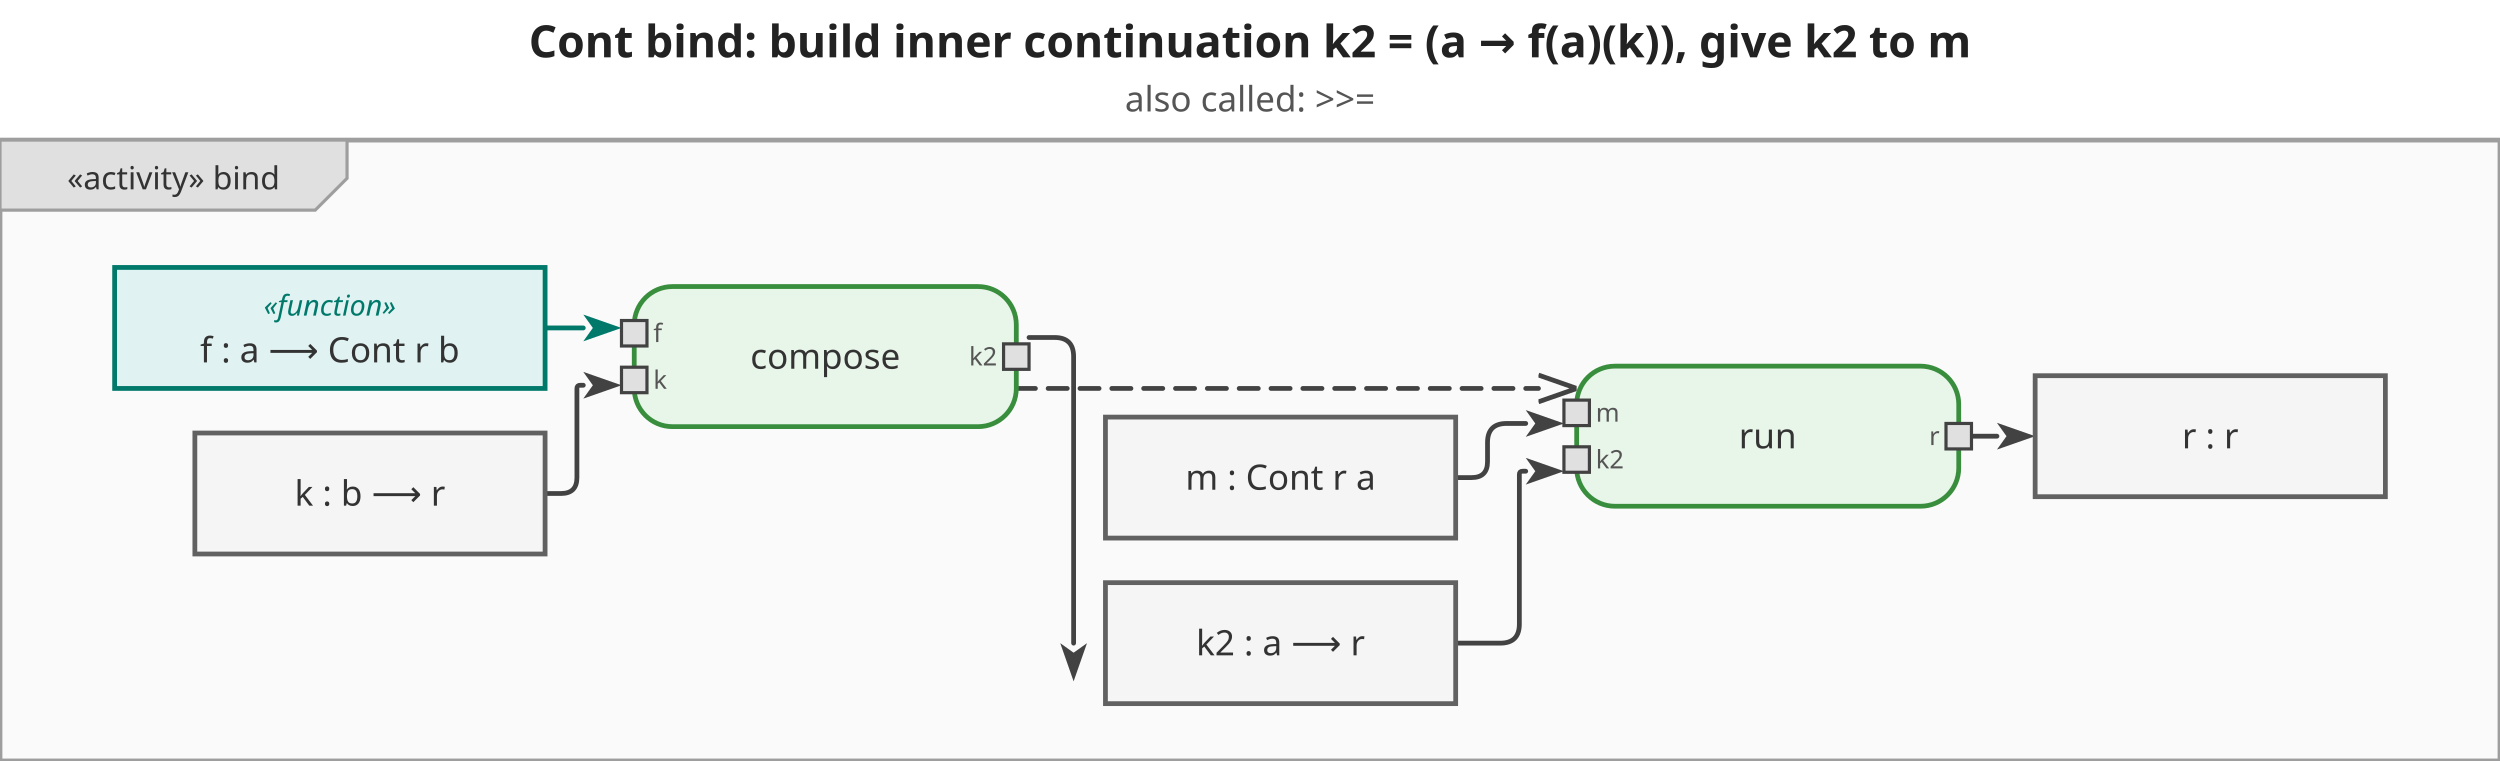
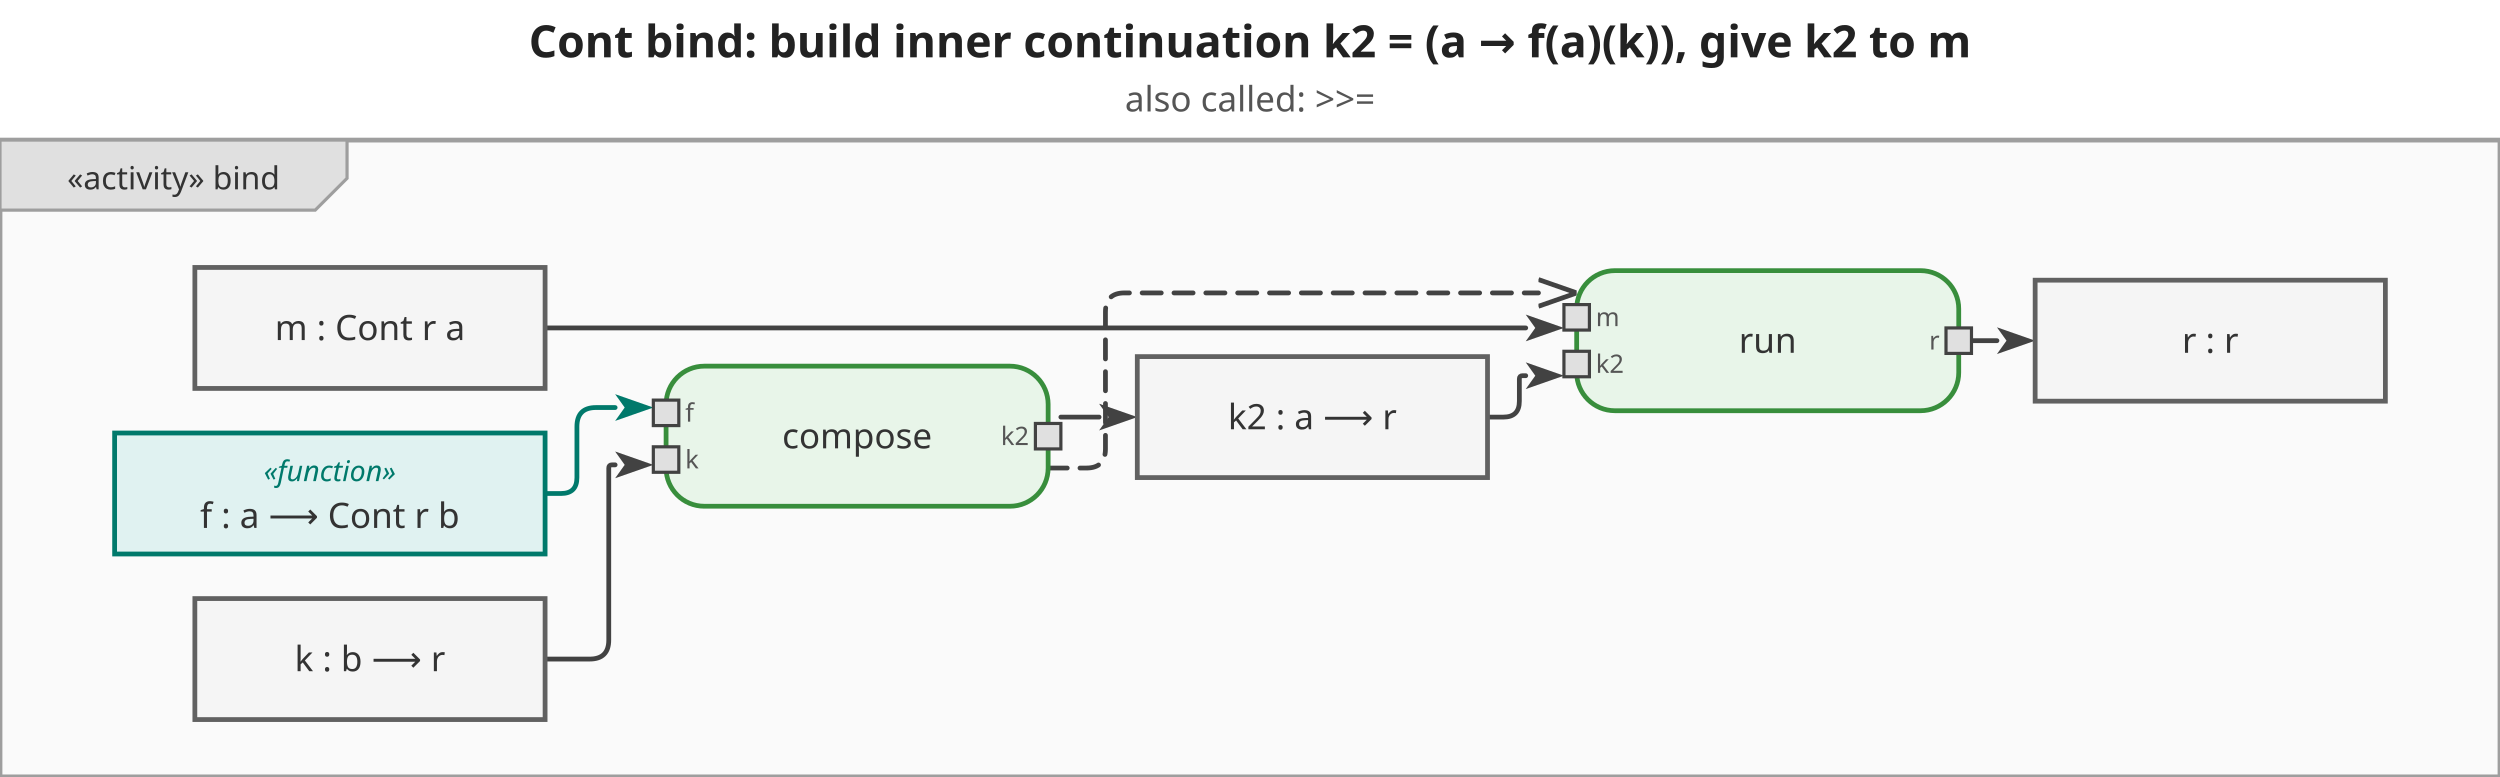
- <svg xmlns="http://www.w3.org/2000/svg" viewBox="0 0 785.2 239" width="785.2" height="239">
+ <svg xmlns="http://www.w3.org/2000/svg" viewBox="0 0 785.2 244" width="785.2" height="244">
  <defs>
    <marker id="arrowFilled" viewBox="0 0 10 10" refX="0" refY="5" markerWidth="8" markerHeight="8" orient="auto-start-reverse">
      <path d="M0,1.5 L10,5 L0,8.5 L2.5,5 Z" fill="#424242" />
    </marker>
    <marker id="arrowOpen" viewBox="0 0 10 10" refX="0" refY="5" markerWidth="8" markerHeight="8" orient="auto-start-reverse">
      <path d="M0,1.5 L10,5 L0,8.5" fill="none" stroke="#424242" stroke-width="1.25" />
    </marker>
    <marker id="arrowHof" viewBox="0 0 10 10" refX="0" refY="5" markerWidth="8" markerHeight="8" orient="auto-start-reverse">
      <path d="M0,1.5 L10,5 L0,8.5 L2.5,5 Z" fill="#00796b" />
    </marker>
  </defs>
-   <rect width="785.2" height="239" fill="white" />
+   <rect width="785.2" height="244" fill="white" />
  <text x="392.6" y="18" text-anchor="middle" font-size="14" font-weight="bold" font-family="sans-serif" fill="#222">Cont bind: build inner continuation k2 = (a → f(a)(k)), give k2 to m</text>
  <text x="392.6" y="35" text-anchor="middle" font-size="11" font-weight="normal" font-family="sans-serif" fill="#555">also called: &gt;&gt;=</text>
  <g transform="translate(0,44)">
-     <rect x="0" y="0" width="785.2" height="195" fill="#fafafa" stroke="#9e9e9e" stroke-width="1.5" />
+     <rect x="0" y="0" width="785.2" height="200" fill="#fafafa" stroke="#9e9e9e" stroke-width="1.5" />
    <g class="diagram-frame-tab tab-activity">
      <path d="M0,0 L109,0 L109,12 L99,22 L0,22 Z" fill="#e0e0e0" stroke="#9e9e9e" stroke-width="1" />
      <text x="54.5" y="12" text-anchor="middle" font-size="10" font-family="sans-serif" dominant-baseline="middle" fill="#333">«activity» bind</text>
    </g>
    <g class="edge hof-edge">
-       <path d="M171.2,59.0 L183.2,59.0" fill="none" stroke="#00796b" stroke-width="1.5" stroke-linejoin="round" stroke-linecap="round" marker-end="url(#arrowHof)" />
+       <path d="M171.2,111.0 L176.2,111.0 Q181.2,111.0 181.2,106.0 L181.2,90.0 Q181.2,84.0 187.2,84.0 L193.2,84.0" fill="none" stroke="#00796b" stroke-width="1.5" stroke-linejoin="round" stroke-linecap="round" marker-end="url(#arrowHof)" />
    </g>
    <g class="edge">
-       <path d="M171.2,111.0 L176.2,111.0 Q181.2,111.0 181.2,106.0 L181.2,78.0 Q181.2,77.0 182.2,77.0 L183.2,77.0" fill="none" stroke="#424242" stroke-width="1.5" stroke-linejoin="round" stroke-linecap="round" marker-end="url(#arrowFilled)" />
+       <path d="M171.2,163.0 L185.2,163.0 Q191.2,163.0 191.2,157.0 L191.2,103.0 Q191.2,102.0 192.2,102.0 L193.2,102.0" fill="none" stroke="#424242" stroke-width="1.5" stroke-linejoin="round" stroke-linecap="round" marker-end="url(#arrowFilled)" />
    </g>
    <g class="edge">
-       <path d="M323.2,62.0 L331.2,62.0 Q337.2,62.0 337.2,68.0 L337.2,158.0 L337.2,158.0" fill="none" stroke="#424242" stroke-width="1.5" stroke-linejoin="round" stroke-linecap="round" marker-end="url(#arrowFilled)" />
+       <path d="M333.2,87.0 L345.2,87.0" fill="none" stroke="#424242" stroke-width="1.5" stroke-linejoin="round" stroke-linecap="round" marker-end="url(#arrowFilled)" />
    </g>
    <g class="edge">
-       <path d="M457.2,106.0 L462.2,106.0 Q467.2,106.0 467.2,101.0 L467.2,95.0 Q467.2,89.0 473.2,89.0 L479.2,89.0" fill="none" stroke="#424242" stroke-width="1.5" stroke-linejoin="round" stroke-linecap="round" marker-end="url(#arrowFilled)" />
+       <path d="M171.2,59.0 L479.2,59.0" fill="none" stroke="#424242" stroke-width="1.5" stroke-linejoin="round" stroke-linecap="round" marker-end="url(#arrowFilled)" />
    </g>
    <g class="edge">
-       <path d="M457.2,158.0 L471.2,158.0 Q477.2,158.0 477.2,152.0 L477.2,105.0 Q477.2,104.0 478.2,104.0 L479.2,104.0" fill="none" stroke="#424242" stroke-width="1.5" stroke-linejoin="round" stroke-linecap="round" marker-end="url(#arrowFilled)" />
+       <path d="M467.2,87.0 L472.2,87.0 Q477.2,87.0 477.2,82.0 L477.2,75.0 Q477.2,74.0 478.2,74.0 L479.2,74.0" fill="none" stroke="#424242" stroke-width="1.5" stroke-linejoin="round" stroke-linecap="round" marker-end="url(#arrowFilled)" />
    </g>
    <g class="edge">
-       <path d="M619.2,93.0 L627.2,93.0" fill="none" stroke="#424242" stroke-width="1.5" stroke-linejoin="round" stroke-linecap="round" marker-end="url(#arrowFilled)" />
+       <path d="M619.2,63.0 L627.2,63.0" fill="none" stroke="#424242" stroke-width="1.5" stroke-linejoin="round" stroke-linecap="round" marker-end="url(#arrowFilled)" />
    </g>
    <g class="edge">
-       <path d="M319.2,78.0 L483.2,78.0" fill="none" stroke="#424242" stroke-width="1.5" stroke-linejoin="round" stroke-linecap="round" marker-end="url(#arrowOpen)" stroke-dasharray="6,4" />
+       <path d="M329.2,103.0 L341.2,103.0 Q347.2,103.0 347.2,97.0 L347.2,54.0 Q347.2,48.0 353.2,48.0 L483.2,48.0" fill="none" stroke="#424242" stroke-width="1.5" stroke-linejoin="round" stroke-linecap="round" marker-end="url(#arrowOpen)" stroke-dasharray="6,4" />
    </g>
    <g class="action-node">
-       <rect x="199.2" y="46" width="120" height="44" rx="12" fill="#e8f5e9" stroke="#388e3c" stroke-width="1.5" />
-       <text class="action-label" x="259.2" y="68" text-anchor="middle" font-size="11" font-family="sans-serif" dominant-baseline="middle" fill="#333">compose</text>
+       <rect x="209.2" y="71" width="120" height="44" rx="12" fill="#e8f5e9" stroke="#388e3c" stroke-width="1.5" />
+       <text class="action-label" x="269.2" y="93" text-anchor="middle" font-size="11" font-family="sans-serif" dominant-baseline="middle" fill="#333">compose</text>
      <g class="pin pin-in">
-         <rect x="195.2" y="56.667" width="8" height="8" fill="#e0e0e0" stroke="#424242" stroke-width="1" />
-         <text x="205.2" y="60.667" text-anchor="start" font-size="8" font-family="sans-serif" dominant-baseline="middle" fill="#555">f</text>
+         <rect x="205.2" y="81.667" width="8" height="8" fill="#e0e0e0" stroke="#424242" stroke-width="1" />
+         <text x="215.2" y="85.667" text-anchor="start" font-size="8" font-family="sans-serif" dominant-baseline="middle" fill="#555">f</text>
      </g>
      <g class="pin pin-in">
-         <rect x="195.2" y="71.333" width="8" height="8" fill="#e0e0e0" stroke="#424242" stroke-width="1" />
-         <text x="205.2" y="75.333" text-anchor="start" font-size="8" font-family="sans-serif" dominant-baseline="middle" fill="#555">k</text>
+         <rect x="205.2" y="96.333" width="8" height="8" fill="#e0e0e0" stroke="#424242" stroke-width="1" />
+         <text x="215.2" y="100.333" text-anchor="start" font-size="8" font-family="sans-serif" dominant-baseline="middle" fill="#555">k</text>
      </g>
      <g class="pin pin-out">
-         <rect x="315.2" y="64" width="8" height="8" fill="#e0e0e0" stroke="#424242" stroke-width="1" />
-         <text x="313.2" y="68" text-anchor="end" font-size="8" font-family="sans-serif" dominant-baseline="middle" fill="#555">k2</text>
+         <rect x="325.2" y="89" width="8" height="8" fill="#e0e0e0" stroke="#424242" stroke-width="1" />
+         <text x="323.2" y="93" text-anchor="end" font-size="8" font-family="sans-serif" dominant-baseline="middle" fill="#555">k2</text>
      </g>
    </g>
    <g class="action-node">
-       <rect x="495.2" y="71" width="120" height="44" rx="12" fill="#e8f5e9" stroke="#388e3c" stroke-width="1.5" />
-       <text class="action-label" x="555.2" y="93" text-anchor="middle" font-size="11" font-family="sans-serif" dominant-baseline="middle" fill="#333">run</text>
+       <rect x="495.2" y="41" width="120" height="44" rx="12" fill="#e8f5e9" stroke="#388e3c" stroke-width="1.5" />
+       <text class="action-label" x="555.2" y="63" text-anchor="middle" font-size="11" font-family="sans-serif" dominant-baseline="middle" fill="#333">run</text>
      <g class="pin pin-in">
-         <rect x="491.2" y="81.667" width="8" height="8" fill="#e0e0e0" stroke="#424242" stroke-width="1" />
-         <text x="501.2" y="85.667" text-anchor="start" font-size="8" font-family="sans-serif" dominant-baseline="middle" fill="#555">m</text>
+         <rect x="491.2" y="51.667" width="8" height="8" fill="#e0e0e0" stroke="#424242" stroke-width="1" />
+         <text x="501.2" y="55.667" text-anchor="start" font-size="8" font-family="sans-serif" dominant-baseline="middle" fill="#555">m</text>
      </g>
      <g class="pin pin-in">
-         <rect x="491.2" y="96.333" width="8" height="8" fill="#e0e0e0" stroke="#424242" stroke-width="1" />
-         <text x="501.2" y="100.333" text-anchor="start" font-size="8" font-family="sans-serif" dominant-baseline="middle" fill="#555">k2</text>
+         <rect x="491.2" y="66.333" width="8" height="8" fill="#e0e0e0" stroke="#424242" stroke-width="1" />
+         <text x="501.2" y="70.333" text-anchor="start" font-size="8" font-family="sans-serif" dominant-baseline="middle" fill="#555">k2</text>
      </g>
      <g class="pin pin-out">
-         <rect x="611.2" y="89" width="8" height="8" fill="#e0e0e0" stroke="#424242" stroke-width="1" />
-         <text x="609.2" y="93" text-anchor="end" font-size="8" font-family="sans-serif" dominant-baseline="middle" fill="#555">r</text>
+         <rect x="611.2" y="59" width="8" height="8" fill="#e0e0e0" stroke="#424242" stroke-width="1" />
+         <text x="609.2" y="63" text-anchor="end" font-size="8" font-family="sans-serif" dominant-baseline="middle" fill="#555">r</text>
      </g>
    </g>
    <g class="object-node">
-       <rect x="347.2" y="87" width="110" height="38" fill="#f5f5f5" stroke="#616161" stroke-width="1.5" />
-       <text x="402.2" y="106" text-anchor="middle" font-size="11" font-family="sans-serif" dominant-baseline="middle" fill="#333">m : Cont r a</text>
+       <rect x="61.2" y="40" width="110" height="38" fill="#f5f5f5" stroke="#616161" stroke-width="1.5" />
+       <text x="116.2" y="59" text-anchor="middle" font-size="11" font-family="sans-serif" dominant-baseline="middle" fill="#333">m : Cont r a</text>
    </g>
    <g class="object-node hof">
-       <rect x="36" y="40" width="135.2" height="38" fill="#e0f2f1" stroke="#00796b" stroke-width="1.5" />
-       <text x="103.6" y="52" text-anchor="middle" font-size="9" font-style="italic" font-family="sans-serif" dominant-baseline="middle" fill="#00796b">«function»</text>
-       <text x="103.6" y="66" text-anchor="middle" font-size="11" font-family="sans-serif" dominant-baseline="middle" fill="#333">f : a ⟶ Cont r b</text>
+       <rect x="36" y="92" width="135.2" height="38" fill="#e0f2f1" stroke="#00796b" stroke-width="1.5" />
+       <text x="103.6" y="104" text-anchor="middle" font-size="9" font-style="italic" font-family="sans-serif" dominant-baseline="middle" fill="#00796b">«function»</text>
+       <text x="103.6" y="118" text-anchor="middle" font-size="11" font-family="sans-serif" dominant-baseline="middle" fill="#333">f : a ⟶ Cont r b</text>
    </g>
    <g class="object-node">
-       <rect x="61.2" y="92" width="110" height="38" fill="#f5f5f5" stroke="#616161" stroke-width="1.5" />
-       <text x="116.2" y="111" text-anchor="middle" font-size="11" font-family="sans-serif" dominant-baseline="middle" fill="#333">k : b ⟶ r</text>
+       <rect x="61.2" y="144" width="110" height="38" fill="#f5f5f5" stroke="#616161" stroke-width="1.5" />
+       <text x="116.2" y="163" text-anchor="middle" font-size="11" font-family="sans-serif" dominant-baseline="middle" fill="#333">k : b ⟶ r</text>
    </g>
    <g class="object-node">
-       <rect x="347.2" y="139" width="110" height="38" fill="#f5f5f5" stroke="#616161" stroke-width="1.5" />
-       <text x="402.2" y="158" text-anchor="middle" font-size="11" font-family="sans-serif" dominant-baseline="middle" fill="#333">k2 : a ⟶ r</text>
+       <rect x="357.2" y="68" width="110" height="38" fill="#f5f5f5" stroke="#616161" stroke-width="1.5" />
+       <text x="412.2" y="87" text-anchor="middle" font-size="11" font-family="sans-serif" dominant-baseline="middle" fill="#333">k2 : a ⟶ r</text>
    </g>
    <g class="object-node">
-       <rect x="639.2" y="74" width="110" height="38" fill="#f5f5f5" stroke="#616161" stroke-width="1.5" />
-       <text x="694.2" y="93" text-anchor="middle" font-size="11" font-family="sans-serif" dominant-baseline="middle" fill="#333">r : r</text>
+       <rect x="639.2" y="44" width="110" height="38" fill="#f5f5f5" stroke="#616161" stroke-width="1.5" />
+       <text x="694.2" y="63" text-anchor="middle" font-size="11" font-family="sans-serif" dominant-baseline="middle" fill="#333">r : r</text>
    </g>
  </g>
</svg>
